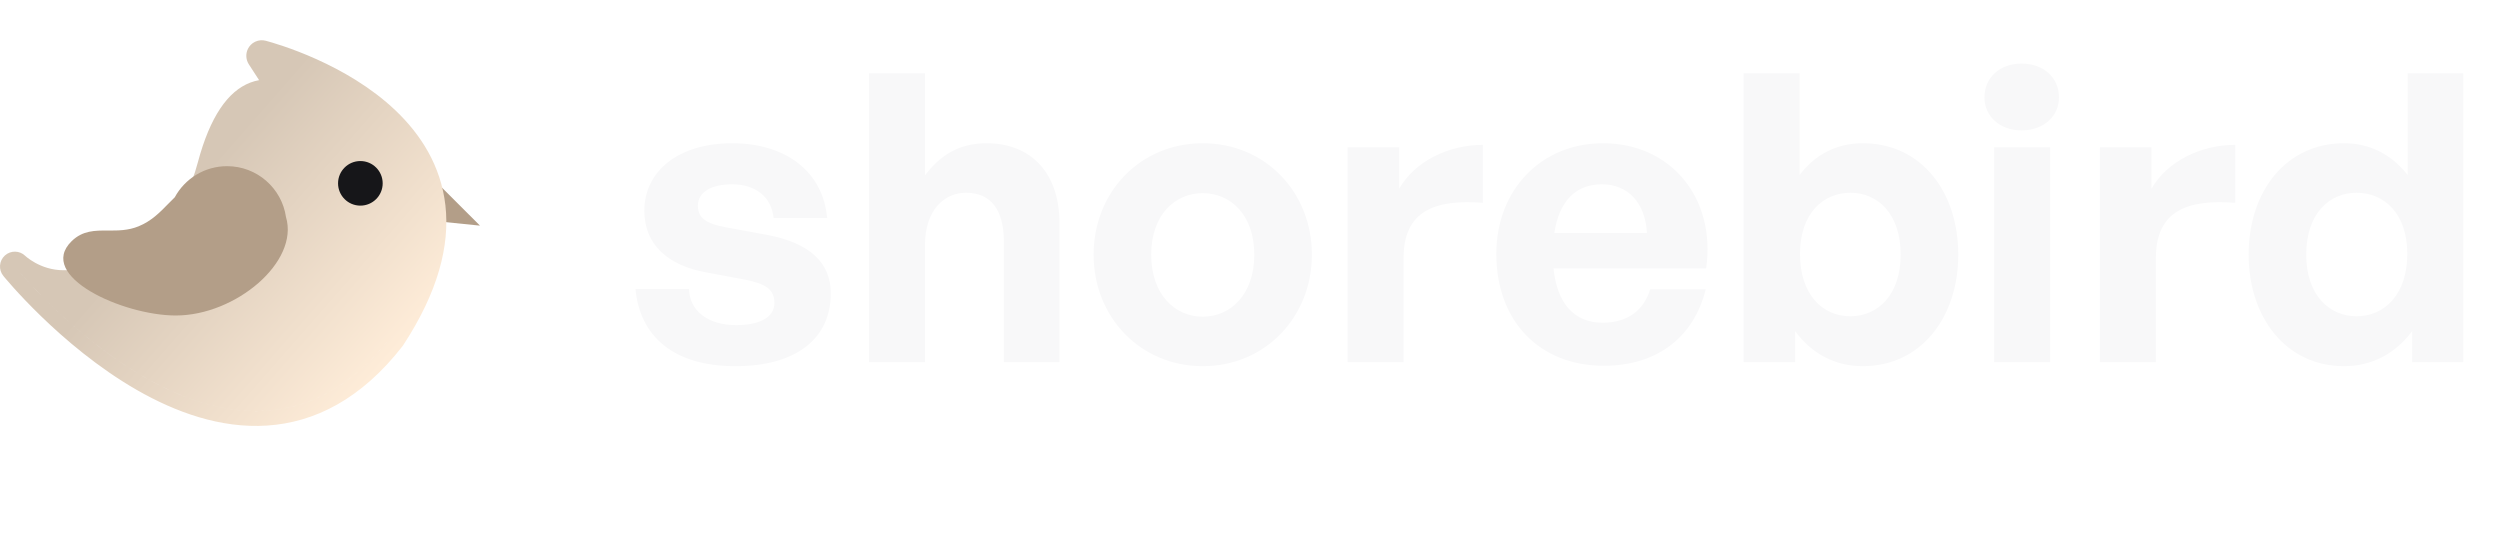
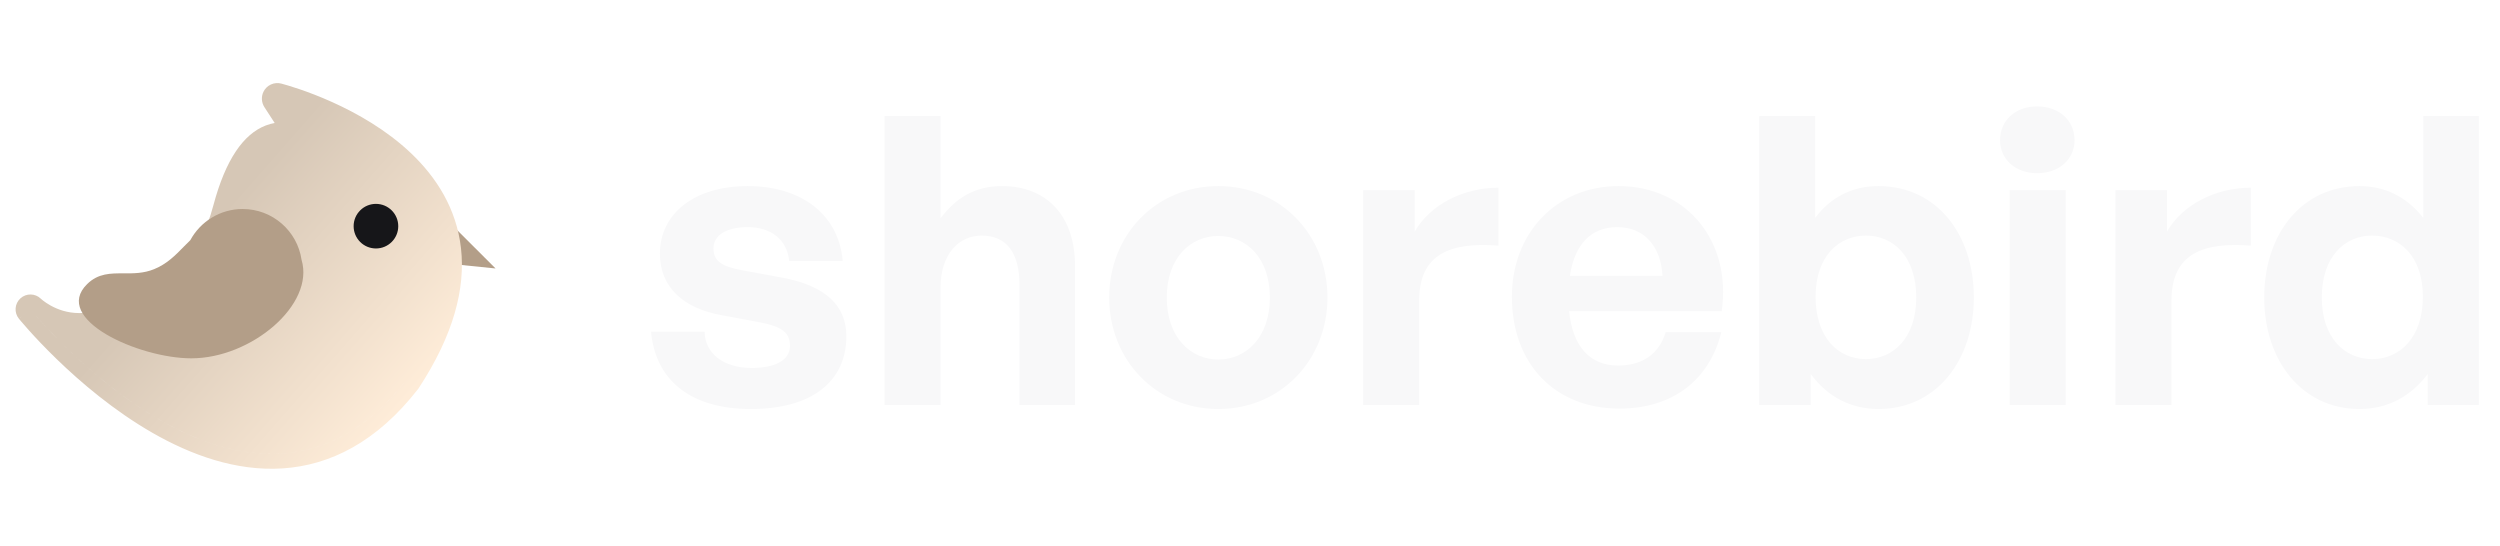
- <svg xmlns="http://www.w3.org/2000/svg" width="642" height="140" viewBox="0 0 642 140" fill="none">
-   <path d="M577.45 65.41C577.45 49.084 587.068 36.787 601.959 36.787C608.578 36.787 614.162 39.681 618.299 44.95V18.807H632.57V93.001H619.437V85.044C615.093 90.831 609.095 94.034 601.959 94.034C587.068 94.034 577.45 81.531 577.45 65.41ZM592.238 65.41C592.238 75.744 598.133 81.221 605.165 81.221C612.301 81.221 618.196 75.641 618.196 65.204C618.196 54.767 612.198 49.497 605.165 49.497C598.133 49.497 592.238 54.87 592.238 65.41Z" fill="#F8F8F9" />
-   <path d="M553.634 66.237V93H539.259V37.82H552.496V48.464C556.53 41.437 565.113 37.2 574.007 37.2V52.08C561.804 51.15 553.634 54.044 553.634 66.237Z" fill="#F8F8F9" />
-   <path d="M528.743 25.007C528.743 29.864 524.813 33.48 519.125 33.48C513.541 33.48 509.611 29.864 509.611 25.007C509.611 19.944 513.541 16.327 519.125 16.327C524.813 16.327 528.743 19.944 528.743 25.007ZM526.467 93.001H512.093V37.821H526.467V93.001Z" fill="#F8F8F9" />
-   <path d="M502.882 65.41C502.882 81.531 493.264 94.034 478.372 94.034C471.237 94.034 465.239 90.831 460.999 85.044V93.001H447.762V18.807H462.136V44.95C466.17 39.577 471.754 36.787 478.372 36.787C493.264 36.787 502.882 49.084 502.882 65.41ZM488.093 65.41C488.093 54.87 482.199 49.497 475.167 49.497C468.238 49.497 462.24 54.767 462.24 65.204C462.24 75.641 468.031 81.221 475.167 81.221C482.199 81.221 488.093 75.744 488.093 65.41Z" fill="#F8F8F9" />
-   <path d="M411.867 93.93C395.32 93.93 384.255 82.46 384.255 65.204C384.255 48.774 395.734 36.787 411.66 36.787C429.137 36.787 440.719 50.944 438.134 68.924H398.94C399.87 77.914 404.214 82.874 411.556 82.874C417.865 82.874 422.105 79.774 423.759 74.297H438.031C434.928 86.8 425.31 93.93 411.867 93.93ZM411.35 47.327C404.628 47.327 400.388 51.667 399.147 59.83H422.932C422.518 52.184 418.175 47.327 411.35 47.327Z" fill="#F8F8F9" />
-   <path d="M360.439 66.237V93H346.064V37.82H359.301V48.464C363.334 41.437 371.918 37.2 380.811 37.2V52.08C368.608 51.15 360.439 54.044 360.439 66.237Z" fill="#F8F8F9" />
-   <path d="M308.865 94.034C292.836 94.034 280.84 81.427 280.84 65.41C280.84 49.29 292.836 36.787 308.865 36.787C324.894 36.787 336.891 49.29 336.891 65.41C336.891 81.427 324.894 94.034 308.865 94.034ZM308.865 81.324C316.001 81.324 322.102 75.64 322.102 65.41C322.102 55.18 316.001 49.6 308.865 49.6C301.73 49.6 295.628 55.18 295.628 65.41C295.628 75.64 301.73 81.324 308.865 81.324Z" fill="#F8F8F9" />
-   <path d="M237.533 62.931V93.001H223.158V18.807H237.533V45.054C241.359 39.99 246.116 36.787 253.355 36.787C264.421 36.787 272.073 44.02 272.073 57.35V93.001H257.802V62.207C257.802 54.044 254.596 49.497 248.081 49.497C242.393 49.497 237.533 54.044 237.533 62.931Z" fill="#F8F8F9" />
-   <path d="M213.344 75.331C213.344 86.904 204.554 94.034 188.835 94.034C173.116 94.034 164.326 86.49 163.188 74.194H176.942C177.046 79.877 181.906 83.494 189.042 83.494C194.626 83.494 198.866 81.737 198.866 77.81C198.866 74.297 196.591 72.85 191.317 71.817L181.389 69.957C171.461 68.2 165.463 62.724 165.463 54.147C165.463 43.917 174.253 36.787 188.008 36.787C201.865 36.787 211.379 44.124 212.413 56.007H198.659C198.142 50.634 194.109 47.327 188.008 47.327C182.733 47.327 179.217 49.29 179.217 52.804C179.217 56.11 181.492 57.454 186.456 58.384L197.108 60.347C207.863 62.414 213.344 67.374 213.344 75.331Z" fill="#F8F8F9" />
-   <path d="M123.257 57.943L111.797 46.492C112.452 48.795 114.032 55.881 114.123 57.015L123.257 57.943Z" fill="#B39E88" />
-   <path fill-rule="evenodd" clip-rule="evenodd" d="M103.353 88.915L103.448 88.792L103.533 88.663C112.527 74.946 115.539 63.033 114.384 52.765C113.229 42.493 107.971 34.459 101.579 28.373C88.961 16.359 71.223 11.265 68.263 10.471C67.442 10.25 66.467 10.272 65.536 10.71C64.633 11.135 64.027 11.83 63.68 12.522C63.011 13.855 63.162 15.377 63.906 16.526L66.537 20.585C65.789 20.715 65.026 20.922 64.252 21.22C58.525 23.421 53.938 29.956 50.806 41.691C47.259 54.982 40.306 61.751 33.605 65.308C26.757 68.943 19.837 69.394 16.296 69.394C13.284 69.394 10.799 68.454 9.038 67.484C8.162 67 7.488 66.522 7.048 66.178C6.829 66.007 6.671 65.872 6.578 65.79C6.532 65.749 6.502 65.721 6.49 65.71L6.485 65.706C5.042 64.3 2.751 64.257 1.256 65.611C-0.247 66.971 -0.425 69.266 0.85 70.841L3.82 68.44C0.85 70.841 0.851 70.842 0.853 70.844L0.856 70.848L0.867 70.862L0.905 70.908C0.937 70.947 0.982 71.002 1.041 71.073C1.159 71.215 1.33 71.419 1.552 71.681C1.995 72.203 2.644 72.953 3.479 73.882C5.149 75.741 7.571 78.327 10.602 81.261C16.644 87.11 25.203 94.438 35.134 100.139C45.034 105.822 56.613 110.071 68.585 109.287C80.739 108.491 92.743 102.544 103.353 88.915ZM11.131 76.417C6.509 71.761 3.82 68.44 3.82 68.44C4.152 68.85 60.345 137.948 100.336 86.57C114.753 64.583 112.432 48.62 104.394 37.364C112.432 48.62 114.755 64.584 100.337 86.571C68.985 126.85 27.676 93.083 11.131 76.417Z" fill="url(#paint0_linear_8232_20365)" />
-   <path fill-rule="evenodd" clip-rule="evenodd" d="M73.437 55.716C76.892 67.219 60.534 81.019 45.138 81.019C31.577 81.019 9.224 70.901 18.397 61.934C21.225 59.17 24.382 59.184 27.765 59.199C30.263 59.211 32.884 59.222 35.587 58.117C38.879 56.771 41.05 54.547 43.135 52.41C43.716 51.815 44.29 51.227 44.879 50.666C47.466 45.905 52.514 42.672 58.317 42.672C66 42.672 72.359 48.337 73.437 55.716Z" fill="#B39E88" />
-   <path d="M92.542 52.807C89.377 52.807 86.811 50.244 86.811 47.081C86.811 43.919 89.377 41.356 92.542 41.356C95.706 41.356 98.272 43.919 98.272 47.081C98.272 50.244 95.706 52.807 92.542 52.807Z" fill="#161619" />
-   <defs>
-     <linearGradient id="paint0_linear_8232_20365" x1="46.76" y1="50.532" x2="98.635" y2="96.04" gradientUnits="userSpaceOnUse">
-       <stop stop-color="#D6C7B6" />
-       <stop offset="1" stop-color="#FFEDD9" />
-     </linearGradient>
-   </defs>
+ <svg xmlns="http://www.w3.org/2000/svg" width="642" height="140" viewBox="0 0 642 140">
+   <path id="Path" fill="#f8f8f9" stroke="none" d="M 581.45 76.41 C 581.45 60.084 591.068 47.787 605.959 47.787 C 612.578 47.787 618.162 50.68 622.299 55.95 L 622.299 29.807 L 636.57 29.807 L 636.57 104.001 L 623.437 104.001 L 623.437 96.044 C 619.093 101.83 613.095 105.034 605.959 105.034 C 591.068 105.034 581.45 92.531 581.45 76.41 Z M 596.238 76.41 C 596.238 86.744 602.133 92.22 609.165 92.22 C 616.301 92.22 622.196 86.641 622.196 76.204 C 622.196 65.767 616.198 60.497 609.165 60.497 C 602.133 60.497 596.238 65.87 596.238 76.41 Z" />
+   <path id="path1" fill="#f8f8f9" stroke="none" d="M 557.634 77.237 L 557.634 104 L 543.259 104 L 543.259 48.82 L 556.496 48.82 L 556.496 59.464 C 560.53 52.437 569.113 48.2 578.007 48.2 L 578.007 63.08 C 565.804 62.15 557.634 65.044 557.634 77.237 Z" />
+   <path id="path2" fill="#f8f8f9" stroke="none" d="M 532.743 36.007 C 532.743 40.864 528.813 44.48 523.125 44.48 C 517.541 44.48 513.611 40.864 513.611 36.007 C 513.611 30.944 517.541 27.327 523.125 27.327 C 528.813 27.327 532.743 30.944 532.743 36.007 Z M 530.467 104.001 L 516.093 104.001 L 516.093 48.82 L 530.467 48.82 L 530.467 104.001 Z" />
+   <path id="path3" fill="#f8f8f9" stroke="none" d="M 506.882 76.41 C 506.882 92.531 497.264 105.034 482.372 105.034 C 475.237 105.034 469.239 101.83 464.999 96.044 L 464.999 104.001 L 451.762 104.001 L 451.762 29.807 L 466.136 29.807 L 466.136 55.95 C 470.17 50.577 475.754 47.787 482.372 47.787 C 497.264 47.787 506.882 60.084 506.882 76.41 Z M 492.093 76.41 C 492.093 65.87 486.199 60.497 479.167 60.497 C 472.238 60.497 466.24 65.767 466.24 76.204 C 466.24 86.641 472.031 92.22 479.167 92.22 C 486.199 92.22 492.093 86.744 492.093 76.41 Z" />
+   <path id="path4" fill="#f8f8f9" stroke="none" d="M 415.867 104.93 C 399.32 104.93 388.255 93.46 388.255 76.204 C 388.255 59.774 399.734 47.787 415.66 47.787 C 433.137 47.787 444.719 61.944 442.134 79.924 L 402.94 79.924 C 403.87 88.914 408.214 93.874 415.556 93.874 C 421.865 93.874 426.105 90.774 427.759 85.297 L 442.031 85.297 C 438.928 97.8 429.31 104.93 415.867 104.93 Z M 415.35 58.327 C 408.628 58.327 404.388 62.667 403.147 70.83 L 426.932 70.83 C 426.518 63.184 422.175 58.327 415.35 58.327 Z" />
+   <path id="path5" fill="#f8f8f9" stroke="none" d="M 364.439 77.237 L 364.439 104 L 350.064 104 L 350.064 48.82 L 363.301 48.82 L 363.301 59.464 C 367.334 52.437 375.918 48.2 384.811 48.2 L 384.811 63.08 C 372.608 62.15 364.439 65.044 364.439 77.237 Z" />
+   <path id="path6" fill="#f8f8f9" stroke="none" d="M 312.865 105.034 C 296.836 105.034 284.84 92.427 284.84 76.41 C 284.84 60.29 296.836 47.787 312.865 47.787 C 328.894 47.787 340.891 60.29 340.891 76.41 C 340.891 92.427 328.894 105.034 312.865 105.034 Z M 312.865 92.324 C 320.001 92.324 326.102 86.64 326.102 76.41 C 326.102 66.18 320.001 60.6 312.865 60.6 C 305.73 60.6 299.628 66.18 299.628 76.41 C 299.628 86.64 305.73 92.324 312.865 92.324 Z" />
+   <path id="path7" fill="#f8f8f9" stroke="none" d="M 241.533 73.93 L 241.533 104.001 L 227.158 104.001 L 227.158 29.807 L 241.533 29.807 L 241.533 56.054 C 245.359 50.991 250.116 47.787 257.355 47.787 C 268.421 47.787 276.073 55.02 276.073 68.35 L 276.073 104.001 L 261.802 104.001 L 261.802 73.207 C 261.802 65.044 258.596 60.497 252.081 60.497 C 246.393 60.497 241.533 65.044 241.533 73.93 Z" />
+   <path id="path8" fill="#f8f8f9" stroke="none" d="M 217.344 86.33 C 217.344 97.904 208.554 105.034 192.835 105.034 C 177.116 105.034 168.326 97.491 167.188 85.194 L 180.942 85.194 C 181.046 90.877 185.906 94.494 193.042 94.494 C 198.626 94.494 202.866 92.737 202.866 88.81 C 202.866 85.297 200.591 83.85 195.317 82.817 L 185.389 80.957 C 175.461 79.2 169.463 73.724 169.463 65.147 C 169.463 54.917 178.253 47.787 192.008 47.787 C 205.865 47.787 215.379 55.124 216.413 67.007 L 202.659 67.007 C 202.142 61.634 198.109 58.327 192.008 58.327 C 186.733 58.327 183.217 60.29 183.217 63.804 C 183.217 67.11 185.492 68.454 190.456 69.384 L 201.108 71.347 C 211.863 73.414 217.344 78.374 217.344 86.33 Z" />
+   <path id="path9" fill="#b39e88" stroke="none" d="M 127.257 68.943 L 115.797 57.492 C 116.452 59.795 118.032 66.881 118.123 68.015 L 127.257 68.943 Z" />
+   <linearGradient id="linearGradient1" x1="50.76" y1="61.532" x2="102.635" y2="107.04" gradientUnits="userSpaceOnUse">
+     <stop offset="1e-05" stop-color="#d6c7b6" stop-opacity="1" />
+     <stop offset="1" stop-color="#ffedd9" stop-opacity="1" />
+   </linearGradient>
+   <path id="path10" fill="url(#linearGradient1)" fill-rule="evenodd" stroke="none" d="M 107.353 99.914 L 107.448 99.792 L 107.533 99.663 C 116.527 85.946 119.539 74.033 118.384 63.765 C 117.229 53.493 111.971 45.459 105.579 39.373 C 92.961 27.359 75.223 22.265 72.263 21.471 C 71.441 21.25 70.467 21.272 69.536 21.71 C 68.633 22.135 68.027 22.83 67.68 23.522 C 67.011 24.855 67.162 26.377 67.906 27.526 L 70.537 31.585 C 69.789 31.715 69.026 31.922 68.252 32.22 C 62.525 34.421 57.938 40.956 54.806 52.691 C 51.259 65.982 44.306 72.751 37.605 76.308 C 30.757 79.943 23.837 80.394 20.296 80.394 C 17.284 80.394 14.799 79.454 13.038 78.484 C 12.162 78 11.488 77.522 11.048 77.178 C 10.829 77.007 10.671 76.872 10.578 76.79 C 10.532 76.749 10.502 76.721 10.49 76.71 L 10.485 76.705 C 9.042 75.3 6.751 75.257 5.256 76.611 C 3.753 77.971 3.575 80.266 4.85 81.841 L 7.82 79.44 C 4.85 81.841 4.851 81.842 4.853 81.844 L 4.856 81.848 L 4.867 81.862 L 4.905 81.908 C 4.937 81.947 4.982 82.002 5.041 82.073 C 5.159 82.215 5.33 82.42 5.552 82.681 C 5.995 83.203 6.644 83.952 7.479 84.882 C 9.149 86.741 11.571 89.327 14.602 92.261 C 20.644 98.11 29.203 105.438 39.134 111.139 C 49.034 116.822 60.613 121.071 72.585 120.287 C 84.739 119.491 96.743 113.544 107.353 99.914 Z M 15.131 87.417 C 10.509 82.761 7.82 79.44 7.82 79.44 C 8.152 79.85 64.345 148.948 104.336 97.57 C 118.753 75.583 116.432 59.62 108.394 48.364 C 116.432 59.62 118.755 75.584 104.337 97.571 C 72.985 137.85 31.676 104.083 15.131 87.417 Z" />
+   <path id="path11" fill="#b39e88" fill-rule="evenodd" stroke="none" d="M 77.437 66.716 C 80.893 78.218 64.534 92.019 49.138 92.019 C 35.577 92.019 13.224 81.901 22.397 72.934 C 25.225 70.17 28.382 70.184 31.765 70.199 C 34.263 70.211 36.884 70.223 39.587 69.117 C 42.879 67.771 45.05 65.547 47.135 63.41 C 47.716 62.815 48.29 62.227 48.879 61.666 C 51.466 56.905 56.514 53.672 62.317 53.672 C 70 53.672 76.359 59.338 77.437 66.716 Z" />
+   <path id="path12" fill="#161619" stroke="none" d="M 96.542 63.807 C 93.377 63.807 90.812 61.244 90.812 58.081 C 90.812 54.919 93.377 52.356 96.542 52.356 C 99.706 52.356 102.272 54.919 102.272 58.081 C 102.272 61.244 99.706 63.807 96.542 63.807 Z" />
</svg>
